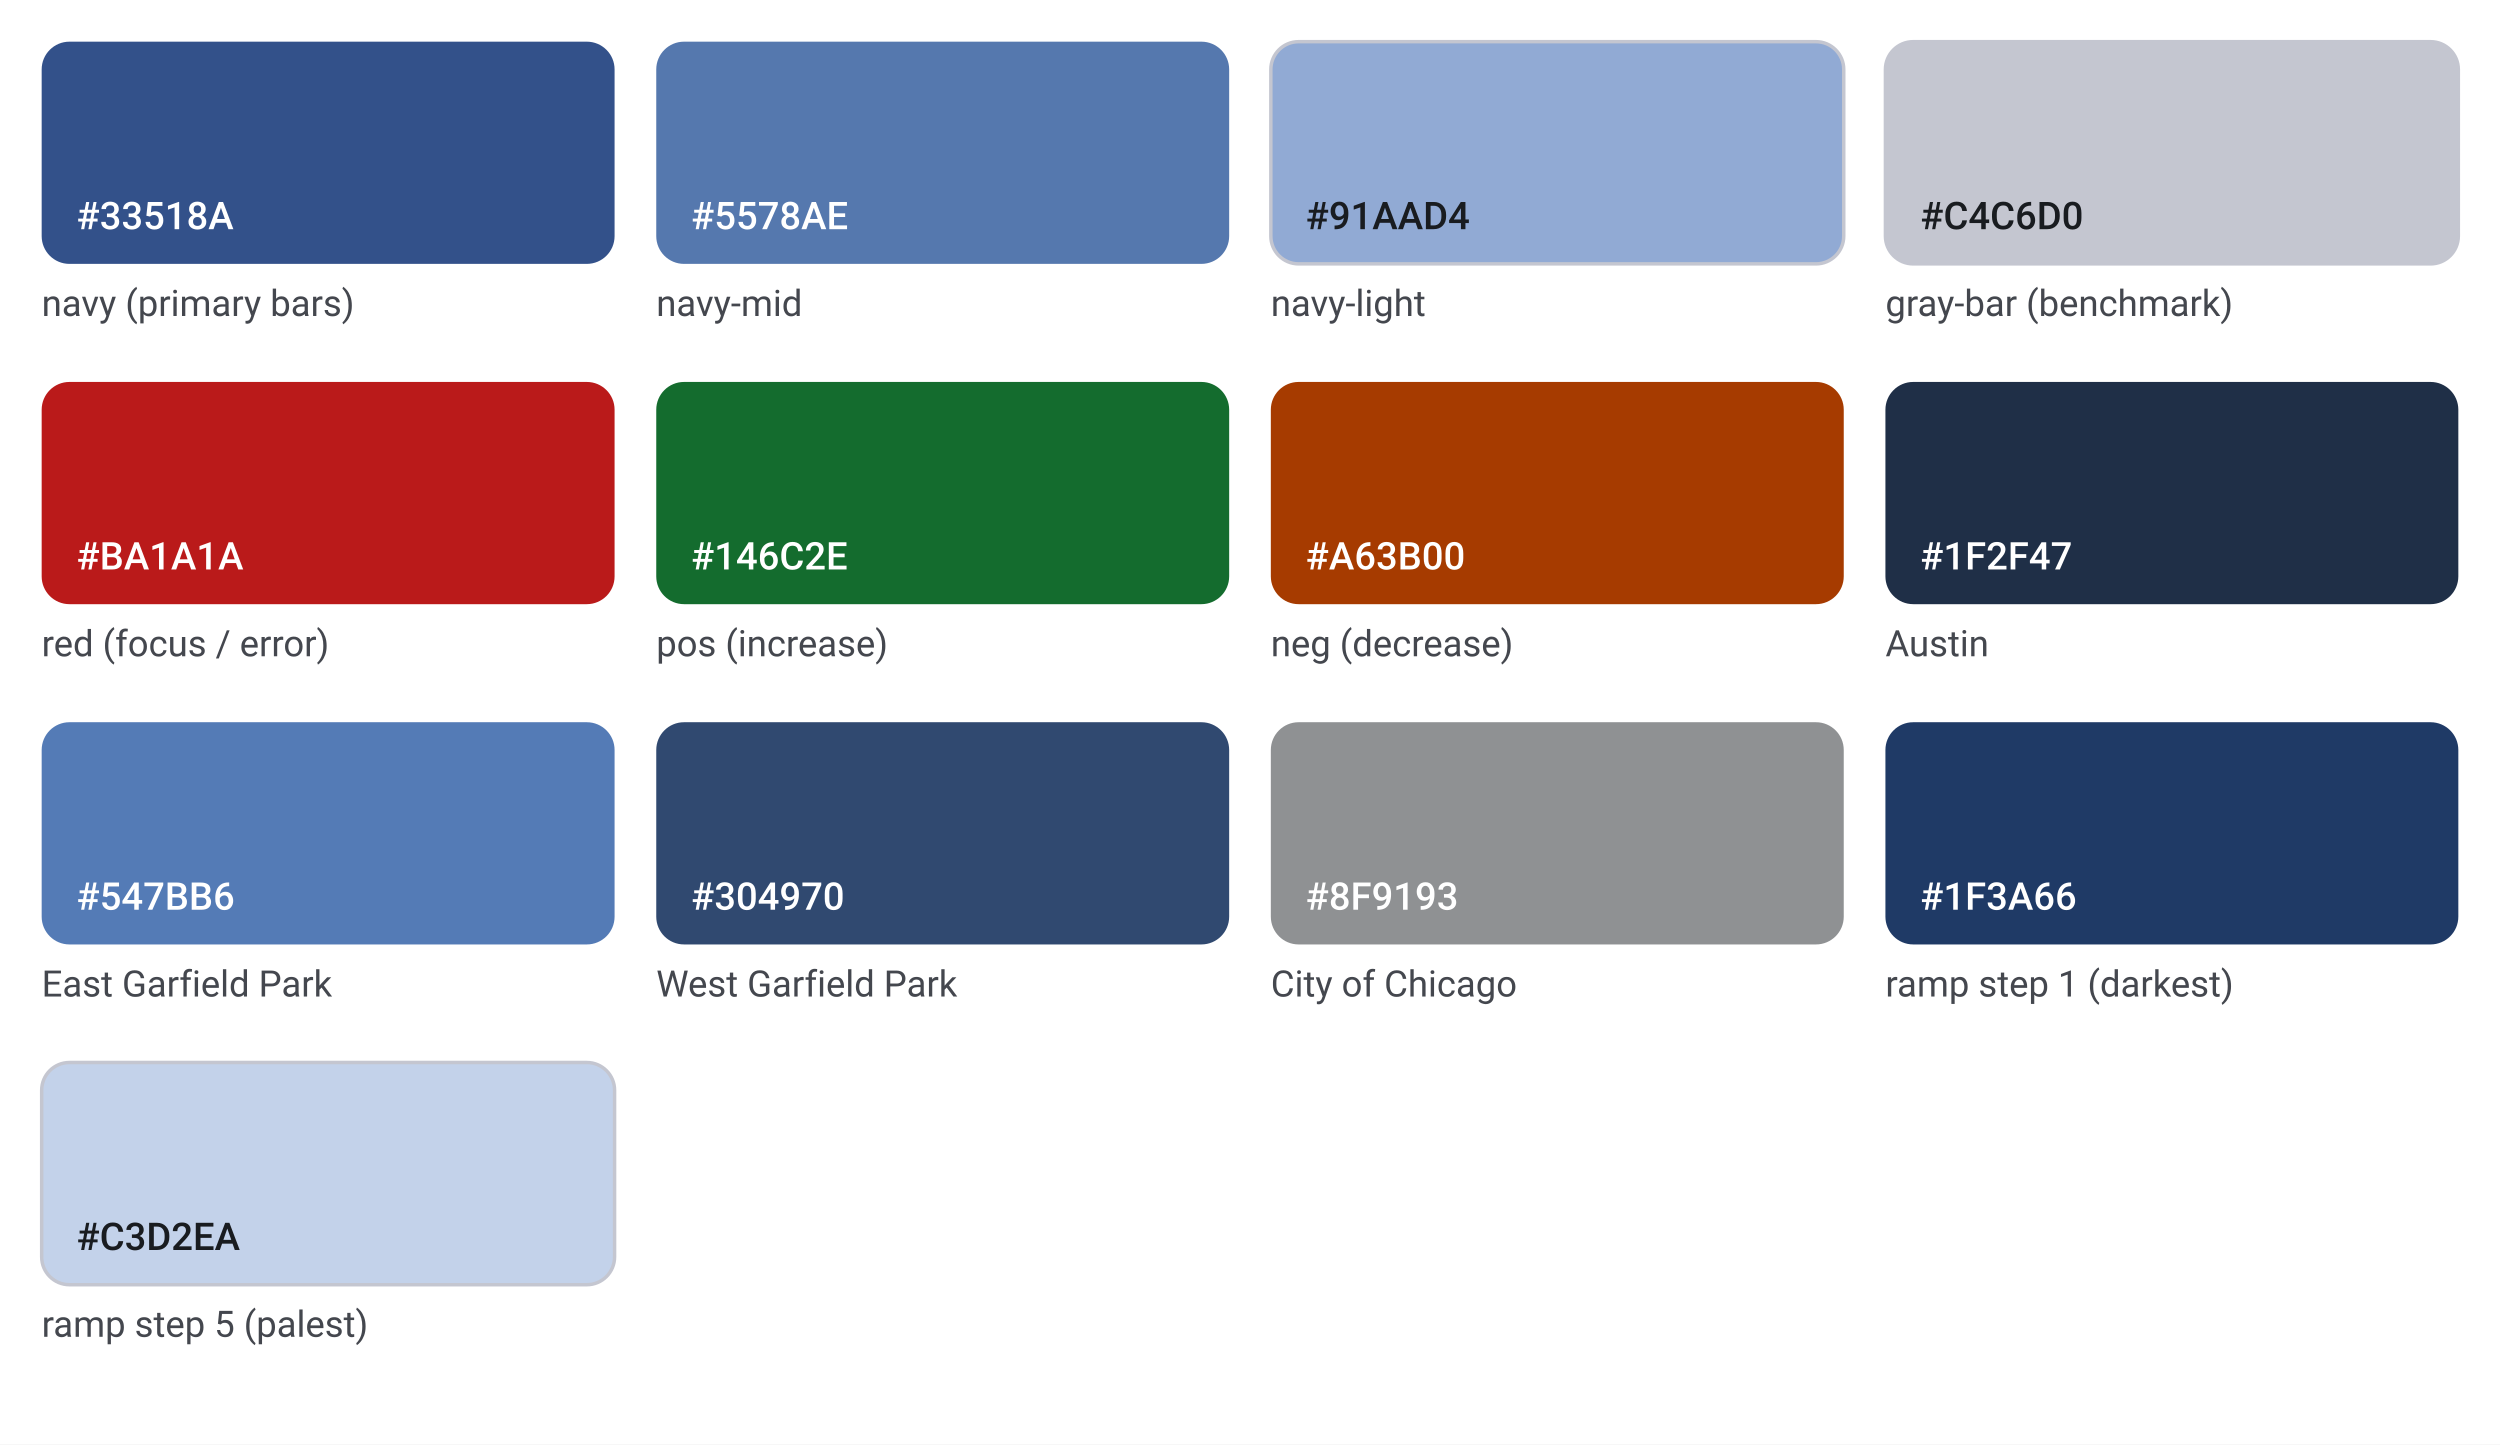
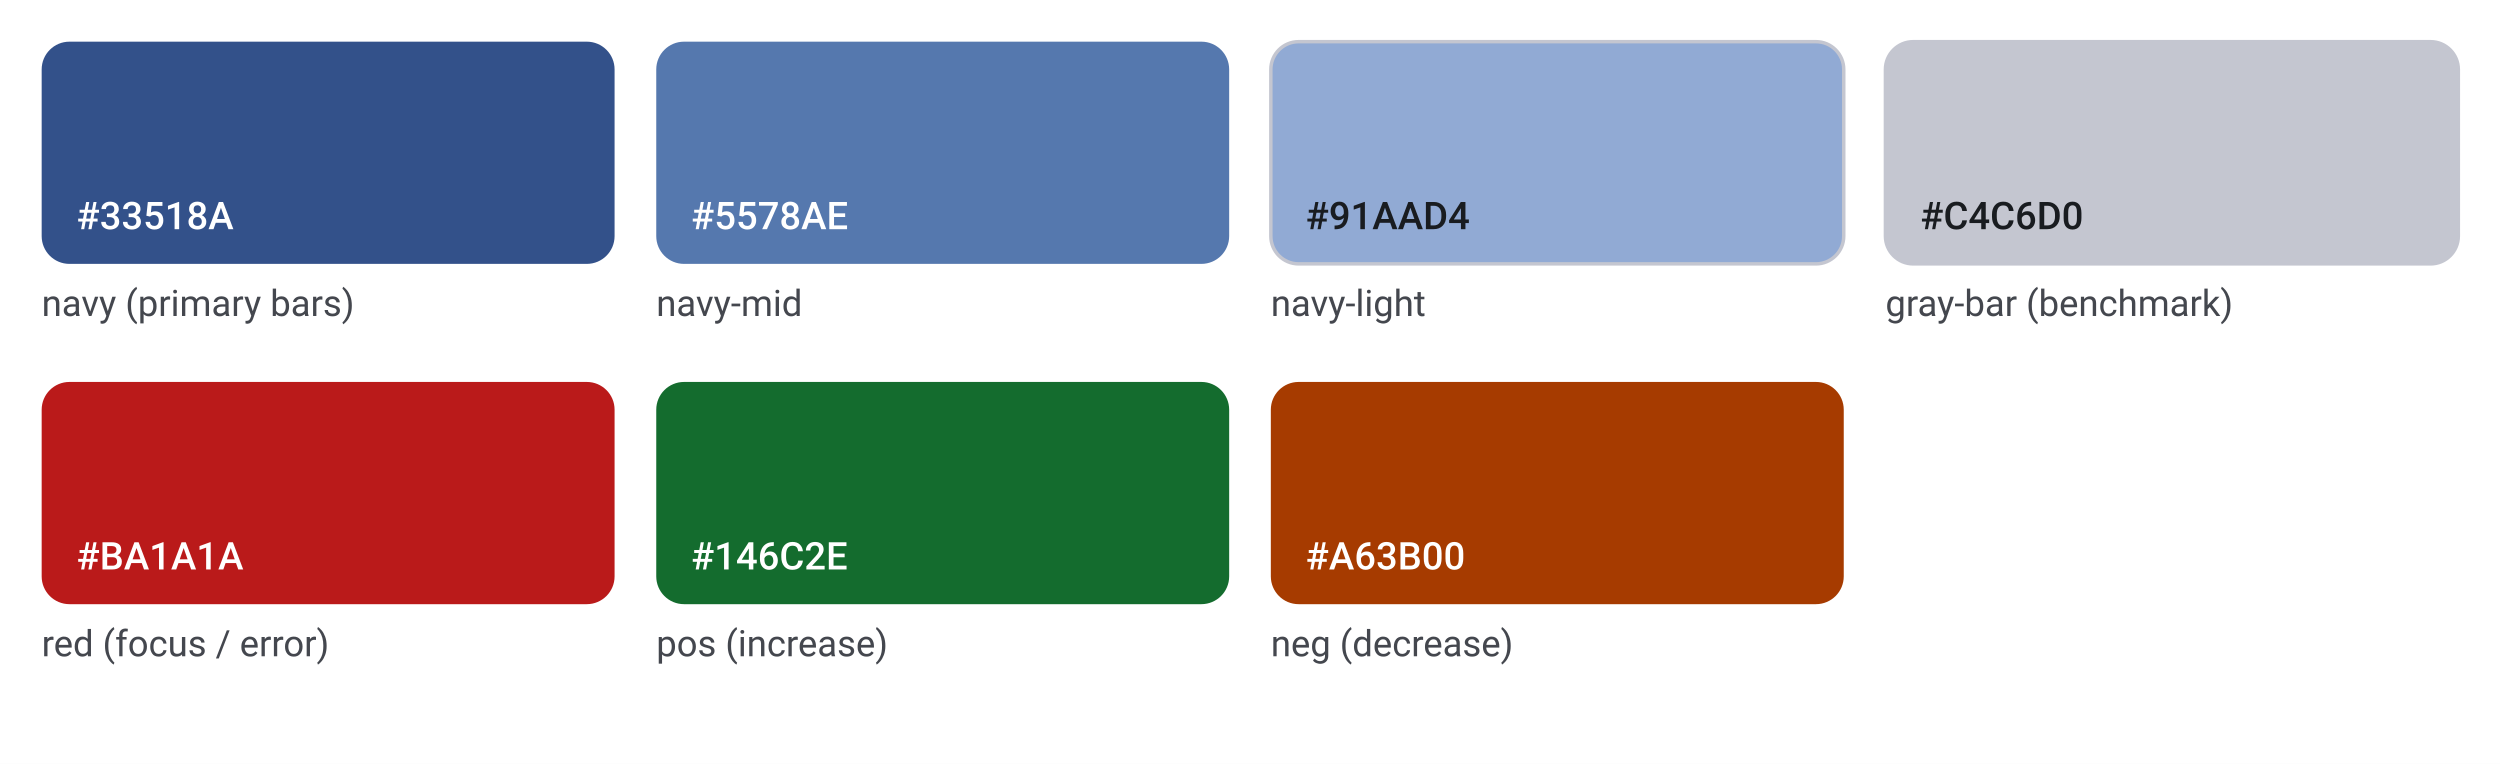
- <svg xmlns="http://www.w3.org/2000/svg" viewBox="0 0 720 416" font-family="Roboto, Arial, sans-serif">
+ <svg xmlns="http://www.w3.org/2000/svg" viewBox="0 0 720 220" font-family="Roboto, Arial, sans-serif">
  <defs />
-   <rect width="720" height="416" fill="#FFFFFF" />
+   <rect width="720" height="220" fill="#FFFFFF" />
  <g>
    <rect x="12.0" y="12" width="165.0" height="64" rx="8" fill="#33518A" stroke="#C4C6D0" stroke-width="0" />
    <text x="22.0" y="66" font-size="11" font-weight="500" fill="#FFFFFF">#33518A</text>
    <text x="12.0" y="91" font-size="10.5" fill="#44474E">navy (primary bars)</text>
  </g>
  <g>
    <rect x="189.0" y="12" width="165.0" height="64" rx="8" fill="#5578AE" stroke="#C4C6D0" stroke-width="0" />
    <text x="199.0" y="66" font-size="11" font-weight="500" fill="#FFFFFF">#5578AE</text>
    <text x="189.0" y="91" font-size="10.5" fill="#44474E">navy-mid</text>
  </g>
  <g>
    <rect x="366.0" y="12" width="165.0" height="64" rx="8" fill="#91AAD4" stroke="#C4C6D0" stroke-width="1" />
    <text x="376.0" y="66" font-size="11" font-weight="500" fill="#191C20">#91AAD4</text>
    <text x="366.0" y="91" font-size="10.5" fill="#44474E">navy-light</text>
  </g>
  <g>
    <rect x="543.0" y="12" width="165.0" height="64" rx="8" fill="#C4C6D0" stroke="#C4C6D0" stroke-width="1" />
    <text x="553.0" y="66" font-size="11" font-weight="500" fill="#191C20">#C4C6D0</text>
    <text x="543.0" y="91" font-size="10.5" fill="#44474E">gray-bar (benchmark)</text>
  </g>
  <g>
    <rect x="12.0" y="110" width="165.0" height="64" rx="8" fill="#BA1A1A" stroke="#C4C6D0" stroke-width="0" />
    <text x="22.0" y="164" font-size="11" font-weight="500" fill="#FFFFFF">#BA1A1A</text>
    <text x="12.0" y="189" font-size="10.5" fill="#44474E">red (focus / error)</text>
  </g>
  <g>
    <rect x="189.0" y="110" width="165.0" height="64" rx="8" fill="#146C2E" stroke="#C4C6D0" stroke-width="0" />
    <text x="199.0" y="164" font-size="11" font-weight="500" fill="#FFFFFF">#146C2E</text>
    <text x="189.0" y="189" font-size="10.5" fill="#44474E">pos (increase)</text>
  </g>
  <g>
    <rect x="366.0" y="110" width="165.0" height="64" rx="8" fill="#A63B00" stroke="#C4C6D0" stroke-width="0" />
    <text x="376.0" y="164" font-size="11" font-weight="500" fill="#FFFFFF">#A63B00</text>
    <text x="366.0" y="189" font-size="10.5" fill="#44474E">neg (decrease)</text>
  </g>
-   <g>
-     <rect x="543.0" y="110" width="165.0" height="64" rx="8" fill="#1F2F47" stroke="#C4C6D0" stroke-width="0" />
-     <text x="553.0" y="164" font-size="11" font-weight="500" fill="#FFFFFF">#1F2F47</text>
-     <text x="543.0" y="189" font-size="10.5" fill="#44474E">Austin</text>
-   </g>
-   <g>
-     <rect x="12.0" y="208" width="165.0" height="64" rx="8" fill="#547BB6" stroke="#C4C6D0" stroke-width="0" />
-     <text x="22.0" y="262" font-size="11" font-weight="500" fill="#FFFFFF">#547BB6</text>
-     <text x="12.0" y="287" font-size="10.5" fill="#44474E">East Garfield Park</text>
-   </g>
-   <g>
-     <rect x="189.0" y="208" width="165.0" height="64" rx="8" fill="#304970" stroke="#C4C6D0" stroke-width="0" />
-     <text x="199.0" y="262" font-size="11" font-weight="500" fill="#FFFFFF">#304970</text>
-     <text x="189.0" y="287" font-size="10.5" fill="#44474E">West Garfield Park</text>
-   </g>
-   <g>
-     <rect x="366.0" y="208" width="165.0" height="64" rx="8" fill="#8F9193" stroke="#C4C6D0" stroke-width="0" />
-     <text x="376.0" y="262" font-size="11" font-weight="500" fill="#FFFFFF">#8F9193</text>
-     <text x="366.0" y="287" font-size="10.5" fill="#44474E">City of Chicago</text>
-   </g>
-   <g>
-     <rect x="543.0" y="208" width="165.0" height="64" rx="8" fill="#1F3A66" stroke="#C4C6D0" stroke-width="0" />
-     <text x="553.0" y="262" font-size="11" font-weight="500" fill="#FFFFFF">#1F3A66</text>
-     <text x="543.0" y="287" font-size="10.5" fill="#44474E">ramp step 1 (darkest)</text>
-   </g>
-   <g>
-     <rect x="12.0" y="306" width="165.0" height="64" rx="8" fill="#C3D2EA" stroke="#C4C6D0" stroke-width="1" />
-     <text x="22.0" y="360" font-size="11" font-weight="500" fill="#191C20">#C3D2EA</text>
-     <text x="12.0" y="385" font-size="10.5" fill="#44474E">ramp step 5 (palest)</text>
-   </g>
</svg>
